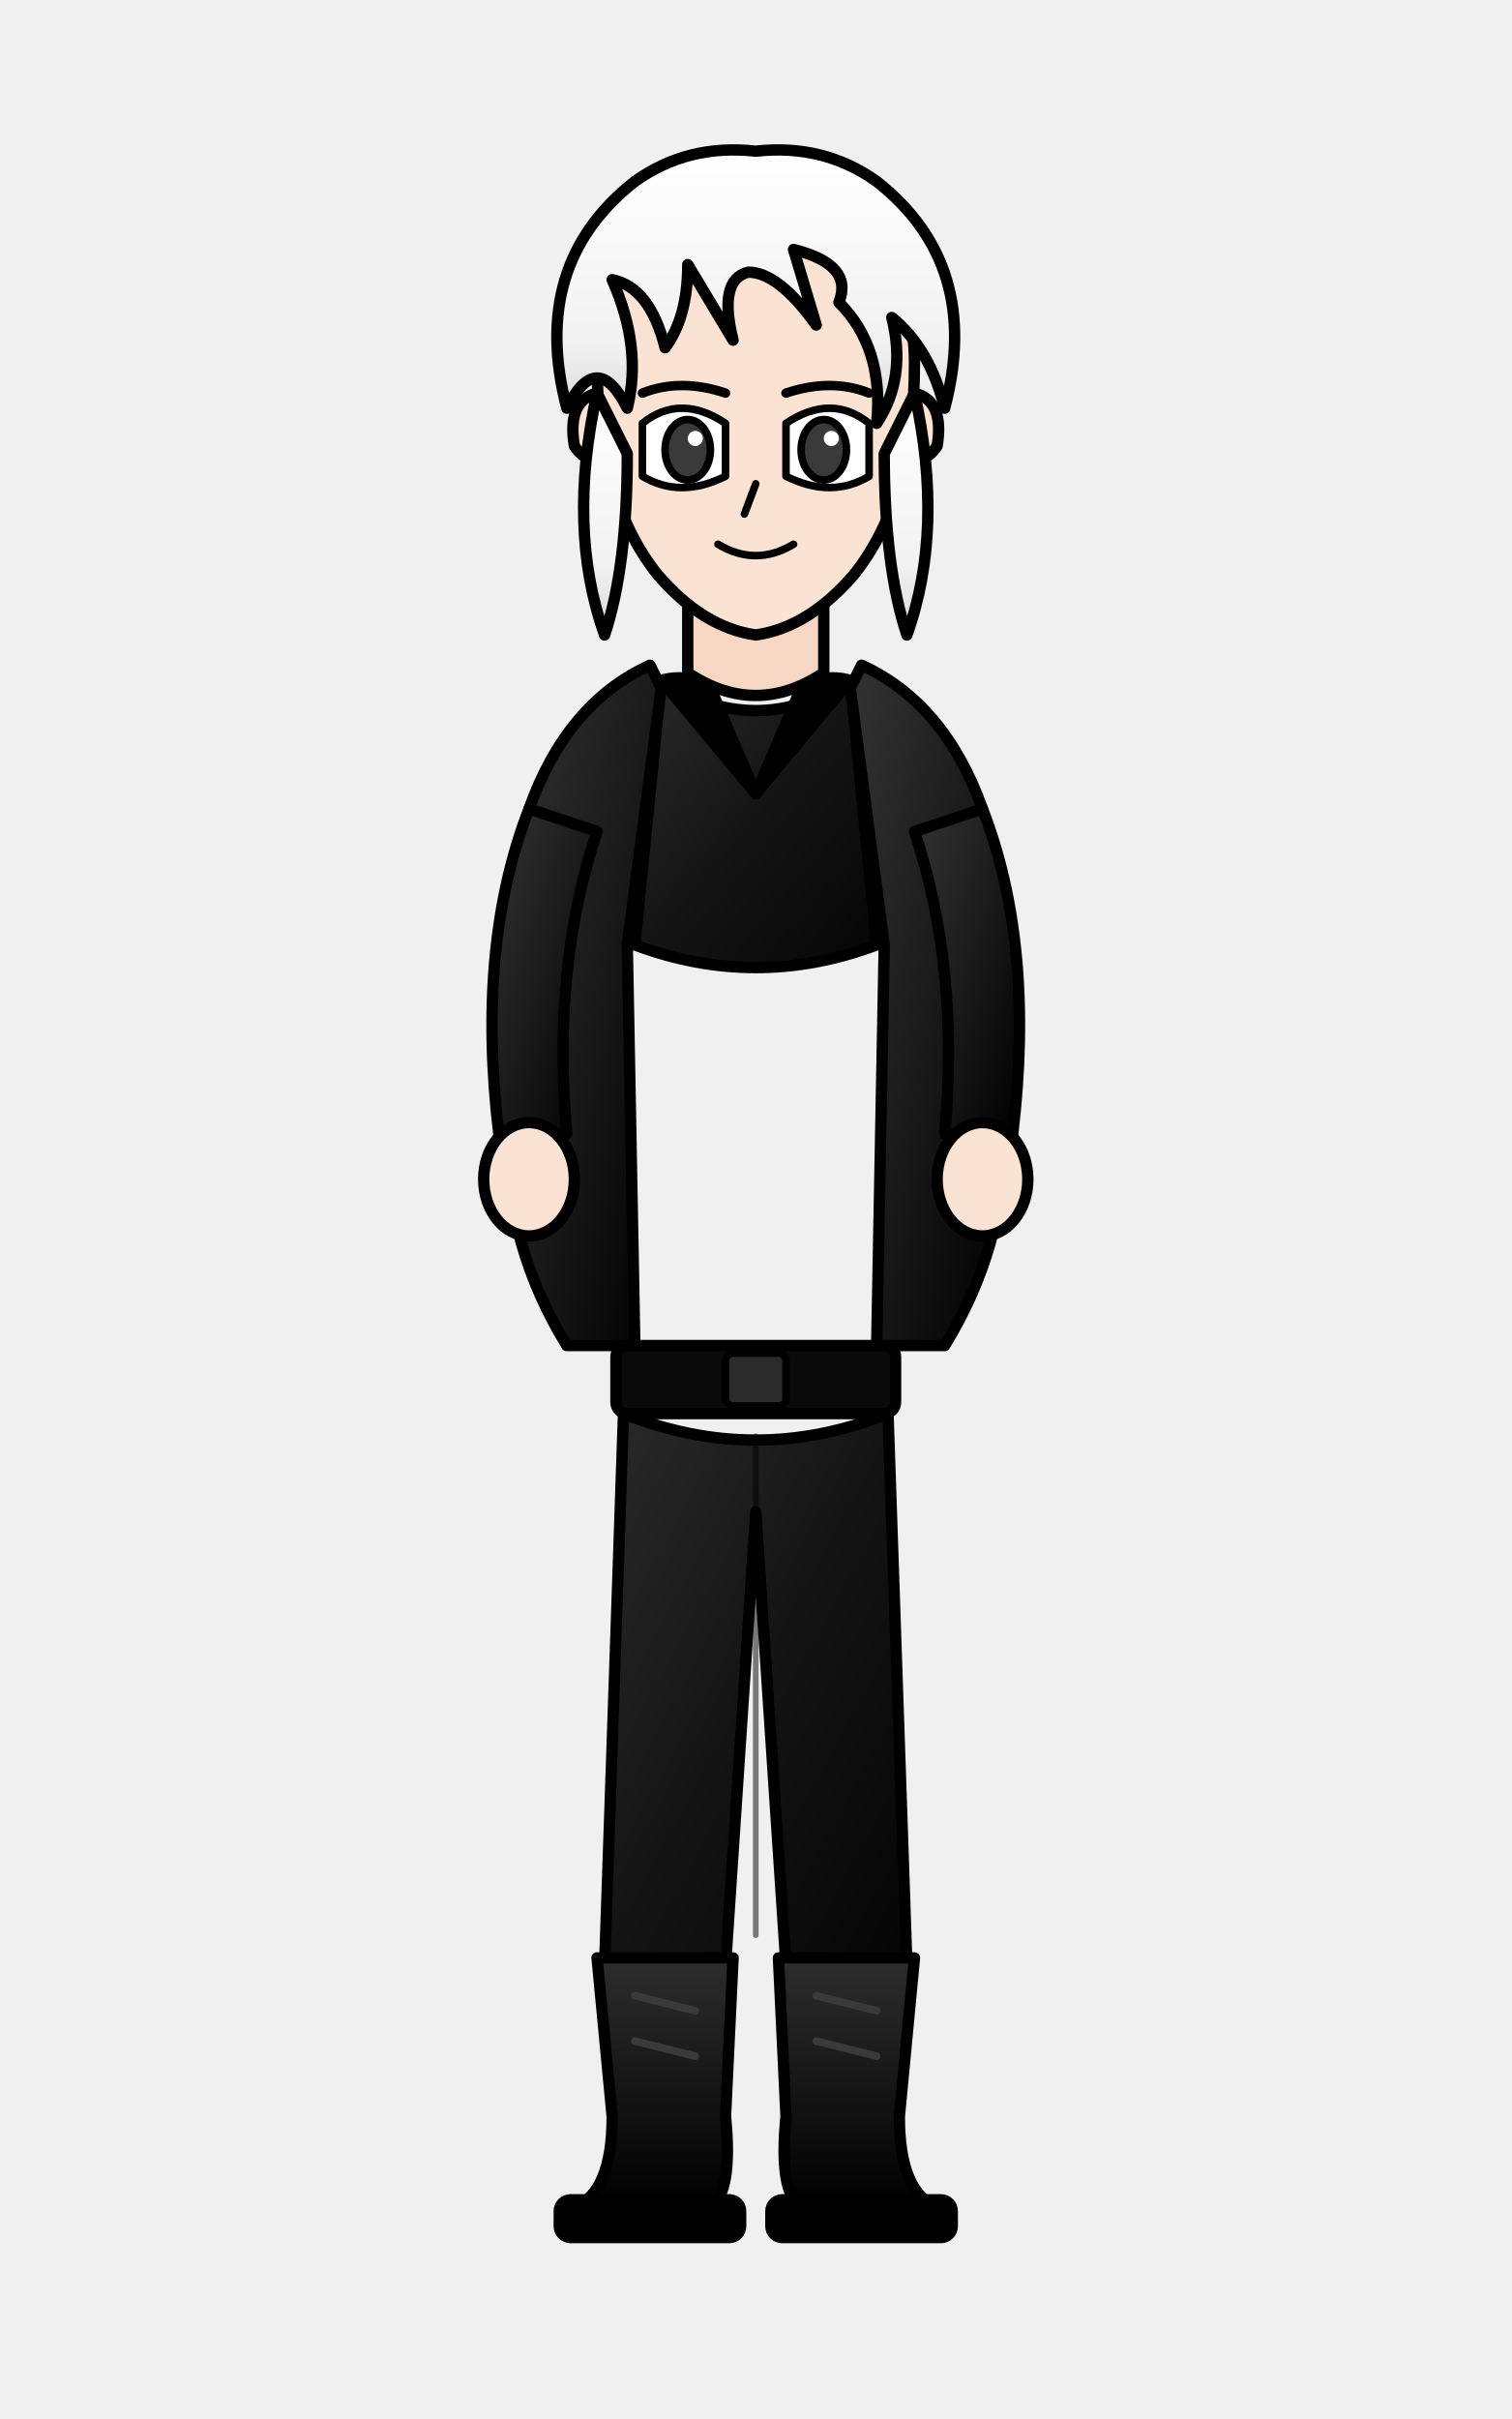
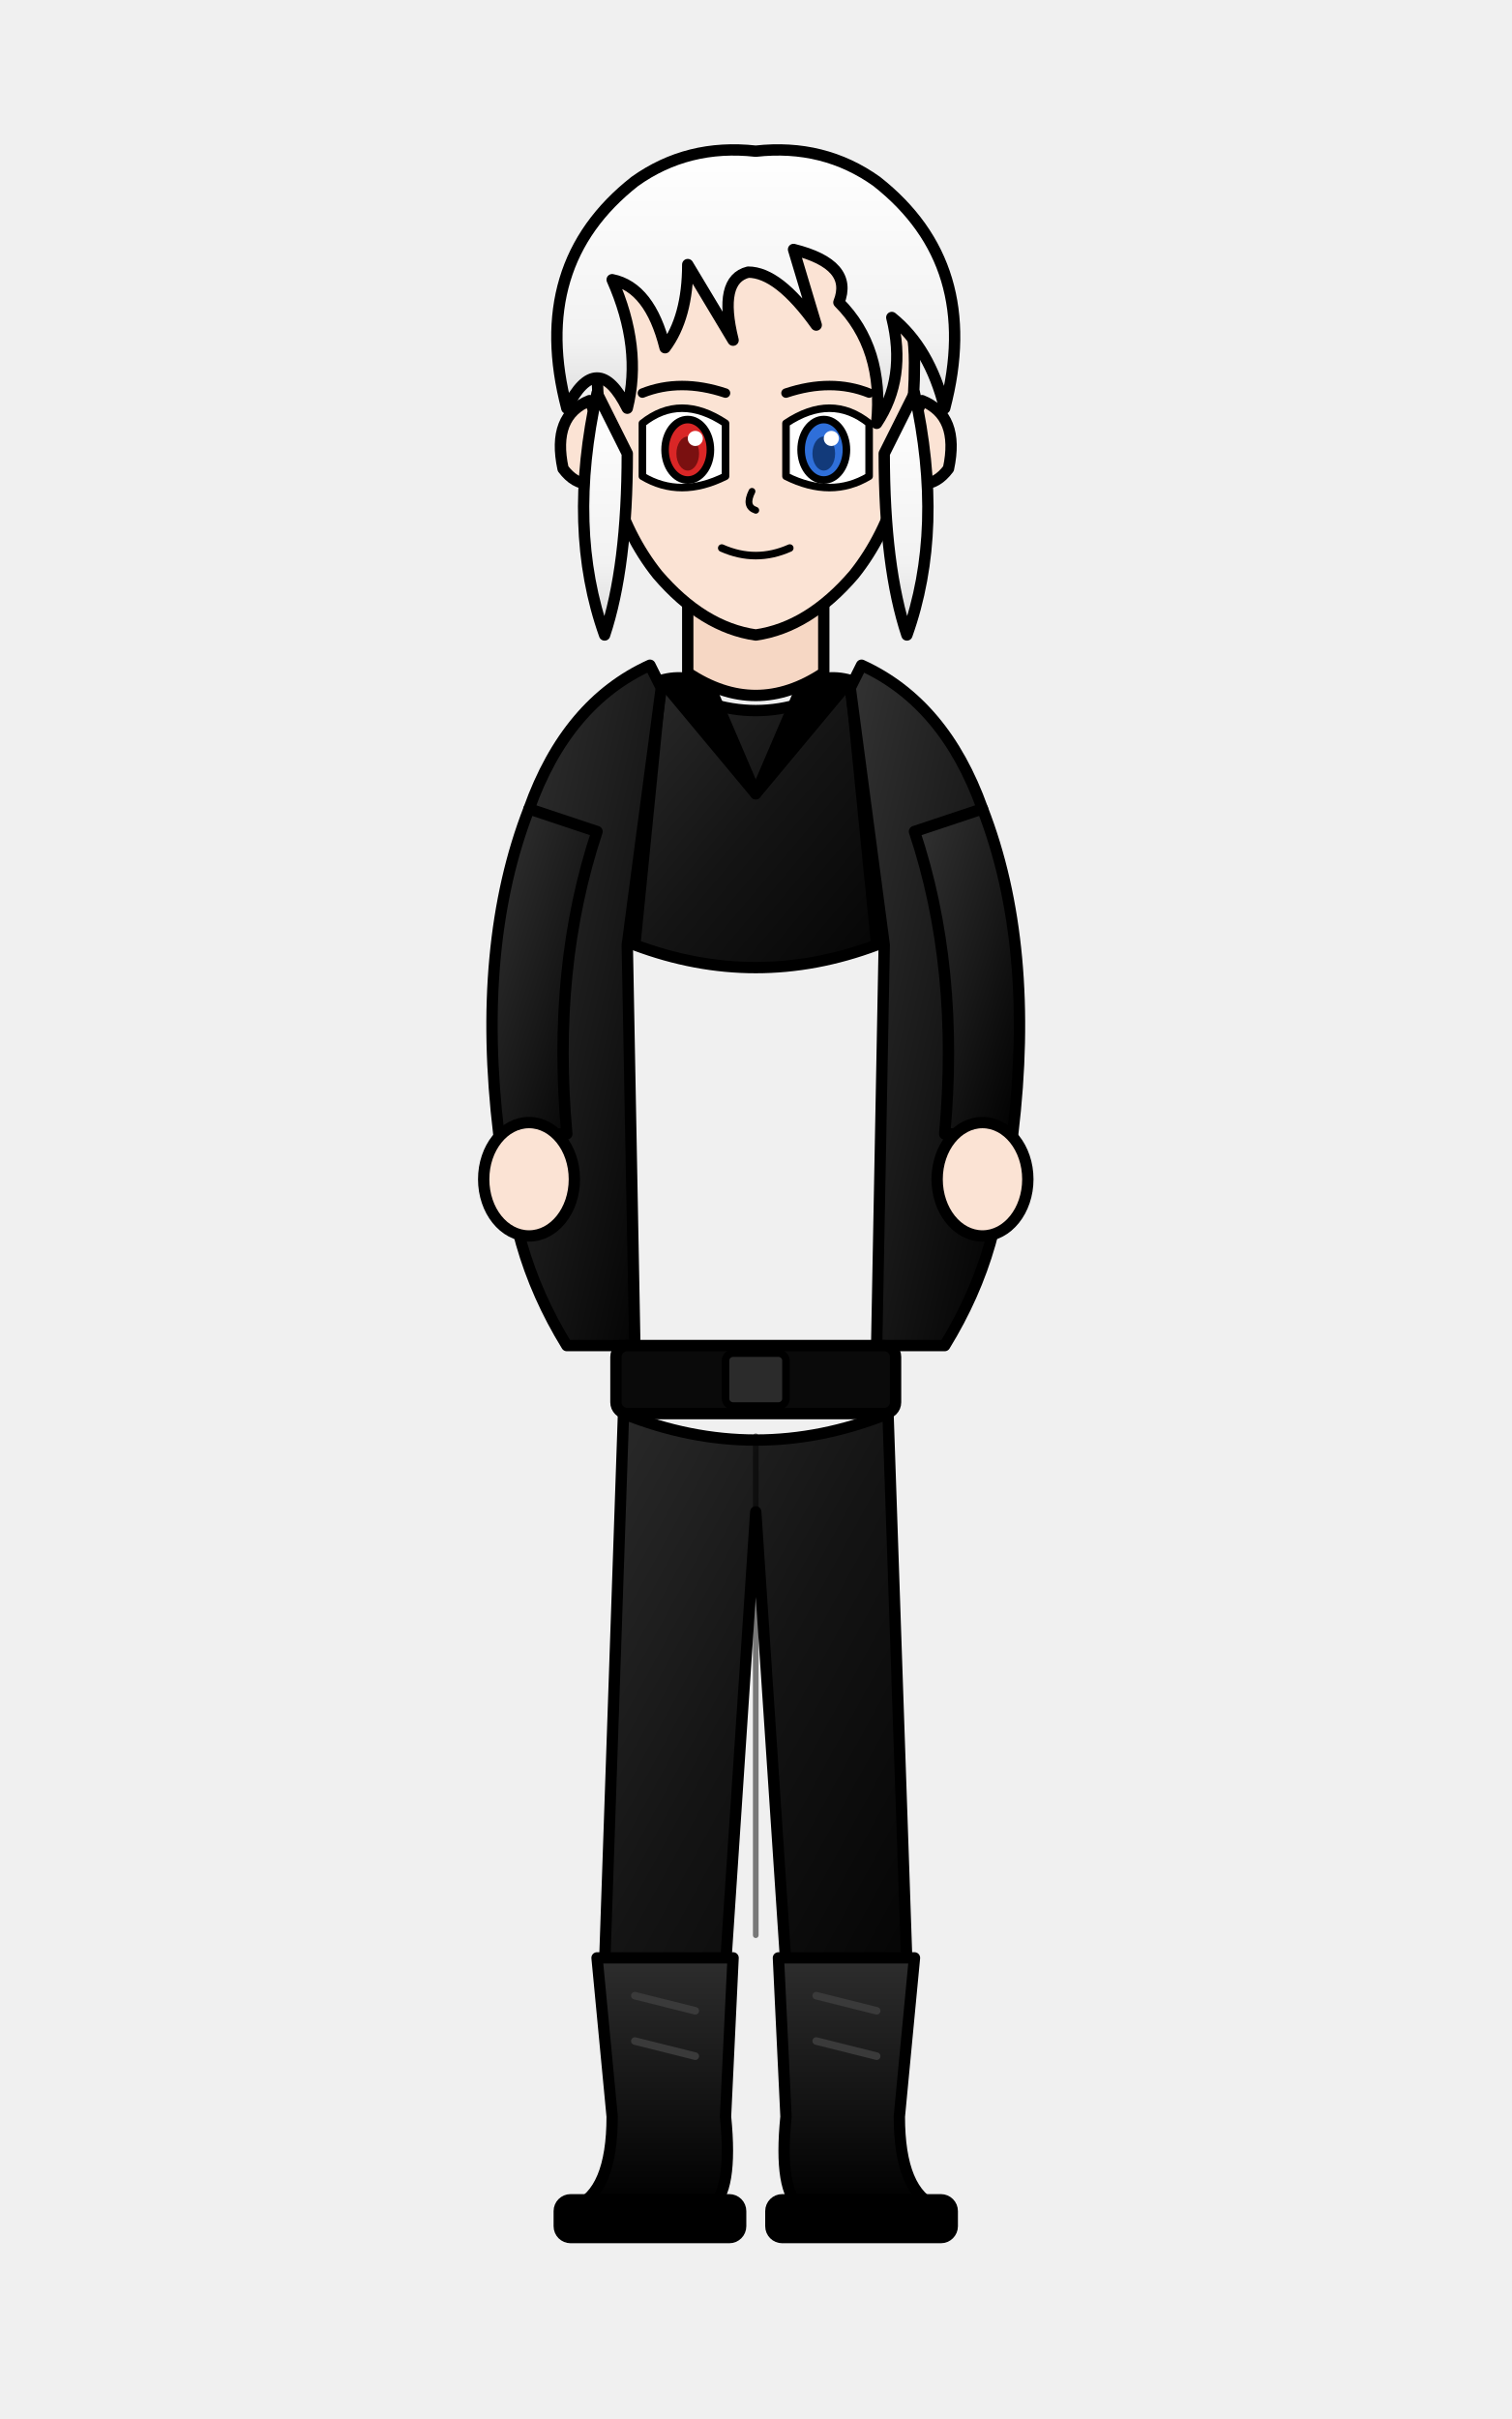
<svg xmlns="http://www.w3.org/2000/svg" viewBox="0 0 400 640" width="400" height="640" role="img" aria-label="Personagem de anime com cabelo branco de contorno preto, jaqueta preta, roupa preta, calça preta, cinto preto e botas pretas">
  <defs>
    <linearGradient id="hairShade" x1="0" y1="0" x2="0" y2="1">
      <stop offset="0" stop-color="#ffffff" />
      <stop offset="0.7" stop-color="#f2f2f2" />
      <stop offset="1" stop-color="#d9d9d9" />
    </linearGradient>
    <linearGradient id="clothShade" x1="0" y1="0" x2="1" y2="1">
      <stop offset="0" stop-color="#2a2a2a" />
      <stop offset="0.5" stop-color="#141414" />
      <stop offset="1" stop-color="#050505" />
    </linearGradient>
    <linearGradient id="jacketShade" x1="0" y1="0" x2="1" y2="1">
      <stop offset="0" stop-color="#333333" />
      <stop offset="0.55" stop-color="#181818" />
      <stop offset="1" stop-color="#000000" />
    </linearGradient>
    <linearGradient id="bootShade" x1="0" y1="0" x2="0" y2="1">
      <stop offset="0" stop-color="#2d2d2d" />
      <stop offset="1" stop-color="#000000" />
    </linearGradient>
  </defs>
  <g stroke="#000000" stroke-width="3" stroke-linejoin="round" stroke-linecap="round">
    <path d="M182 150 L182 178 Q200 190 218 178 L218 150 Z" fill="#f6d7c4" />
    <path d="M158 96              Q158 60 200 58              Q242 60 242 96              Q242 132 226 152              Q214 166 200 168              Q186 166 174 152              Q158 132 158 96 Z" fill="#fbe3d4" />
-     <path d="M158 104 Q150 106 152 118 Q156 124 162 120 Z" fill="#fbe3d4" />
-     <path d="M242 104 Q250 106 248 118 Q244 124 238 120 Z" fill="#fbe3d4" />
+     <path d="M156 106 Q146 110 149 124 Q155 132 164 124 Z" fill="#fbe3d4" />
+     <path d="M244 106 Q254 110 251 124 Q245 132 236 124 Z" fill="#fbe3d4" />
    <g stroke-width="2">
      <path d="M170 112 Q180 104 192 112 L192 126 Q180 132 170 126 Z" fill="#ffffff" />
      <path d="M208 112 Q220 104 230 112 L230 126 Q220 132 208 126 Z" fill="#ffffff" />
-       <ellipse cx="182" cy="119" rx="6" ry="8" fill="#3a3a3a" />
-       <ellipse cx="218" cy="119" rx="6" ry="8" fill="#3a3a3a" />
+       <ellipse cx="182" cy="119" rx="6" ry="8" fill="#d92626" />
+       <ellipse cx="182" cy="120" rx="3" ry="4.5" fill="#7a1010" stroke="none" />
+       <ellipse cx="218" cy="119" rx="6" ry="8" fill="#2f6fd9" />
+       <ellipse cx="218" cy="120" rx="3" ry="4.5" fill="#123a7a" stroke="none" />
      <circle cx="184" cy="116" r="2" fill="#ffffff" stroke="none" />
      <circle cx="220" cy="116" r="2" fill="#ffffff" stroke="none" />
    </g>
    <path d="M170 104 Q180 100 192 104" fill="none" stroke-width="2.5" />
    <path d="M208 104 Q220 100 230 104" fill="none" stroke-width="2.5" />
-     <path d="M200 128 L197 136" fill="none" stroke-width="2" />
-     <path d="M190 144 Q200 150 210 144" fill="none" stroke-width="2" />
+     <path d="M199 130 Q197 134 200 135" fill="none" stroke-width="1.8" />
+     <path d="M191 145 Q200 149 209 145" fill="none" stroke-width="2" />
    <path d="M150 108              Q140 70 168 48              Q182 38 200 40              Q218 38 232 48              Q260 70 250 108              Q246 92 236 84              Q240 100 232 112              Q234 92 222 80              Q226 70 210 66              L216 86              Q206 72 198 72              Q190 74 194 90              L182 70              Q182 84 176 92              Q172 76 162 74              Q170 92 166 108              Q158 92 150 108 Z" fill="url(#hairShade)" />
    <path d="M158 104 Q150 140 160 168 Q166 150 166 120 Z" fill="url(#hairShade)" />
    <path d="M242 104 Q250 140 240 168 Q234 150 234 120 Z" fill="url(#hairShade)" />
    <path d="M175 180              Q200 196 225 180              L232 250              Q200 262 168 250 Z" fill="url(#clothShade)" />
    <path d="M172 176              Q150 186 140 214              L134 300              Q134 330 150 356              L168 356              L166 250              L175 182 Z" fill="url(#jacketShade)" />
    <path d="M228 176              Q250 186 260 214              L266 300              Q266 330 250 356              L232 356              L234 250              L225 182 Z" fill="url(#jacketShade)" />
    <path d="M175 180 L200 210 L188 182 Q182 178 175 180 Z" fill="#000000" />
    <path d="M225 180 L200 210 L212 182 Q218 178 225 180 Z" fill="#000000" />
    <path d="M140 214 Q126 250 132 300 L150 300 Q146 256 158 220 Z" fill="url(#jacketShade)" />
    <path d="M260 214 Q274 250 268 300 L250 300 Q254 256 242 220 Z" fill="url(#jacketShade)" />
    <ellipse cx="140" cy="312" rx="12" ry="15" fill="#fbe3d4" />
    <ellipse cx="260" cy="312" rx="12" ry="15" fill="#fbe3d4" />
    <rect x="163" y="356" width="74" height="18" rx="3" fill="#0a0a0a" />
    <rect x="192" y="358" width="16" height="14" rx="2" fill="#2b2b2b" stroke-width="2" />
    <path d="M165 374              L160 520              L192 520              L200 400              L208 520              L240 520              L235 374              Q200 388 165 374 Z" fill="url(#clothShade)" />
    <path d="M200 380 L200 512" fill="none" stroke-width="1.5" opacity="0.5" />
    <path d="M158 518 L162 560 Q162 580 152 584 L188 584 Q194 580 192 560 L194 518 Z" fill="url(#bootShade)" />
    <path d="M206 518 L208 560 Q206 580 212 584 L248 584 Q238 580 238 560 L242 518 Z" fill="url(#bootShade)" />
    <rect x="148" y="582" width="48" height="10" rx="3" fill="#000000" />
    <rect x="204" y="582" width="48" height="10" rx="3" fill="#000000" />
    <g stroke="#3a3a3a" stroke-width="2">
      <path d="M168 528 L184 532" />
      <path d="M168 540 L184 544" />
      <path d="M216 528 L232 532" />
      <path d="M216 540 L232 544" />
    </g>
  </g>
</svg>
